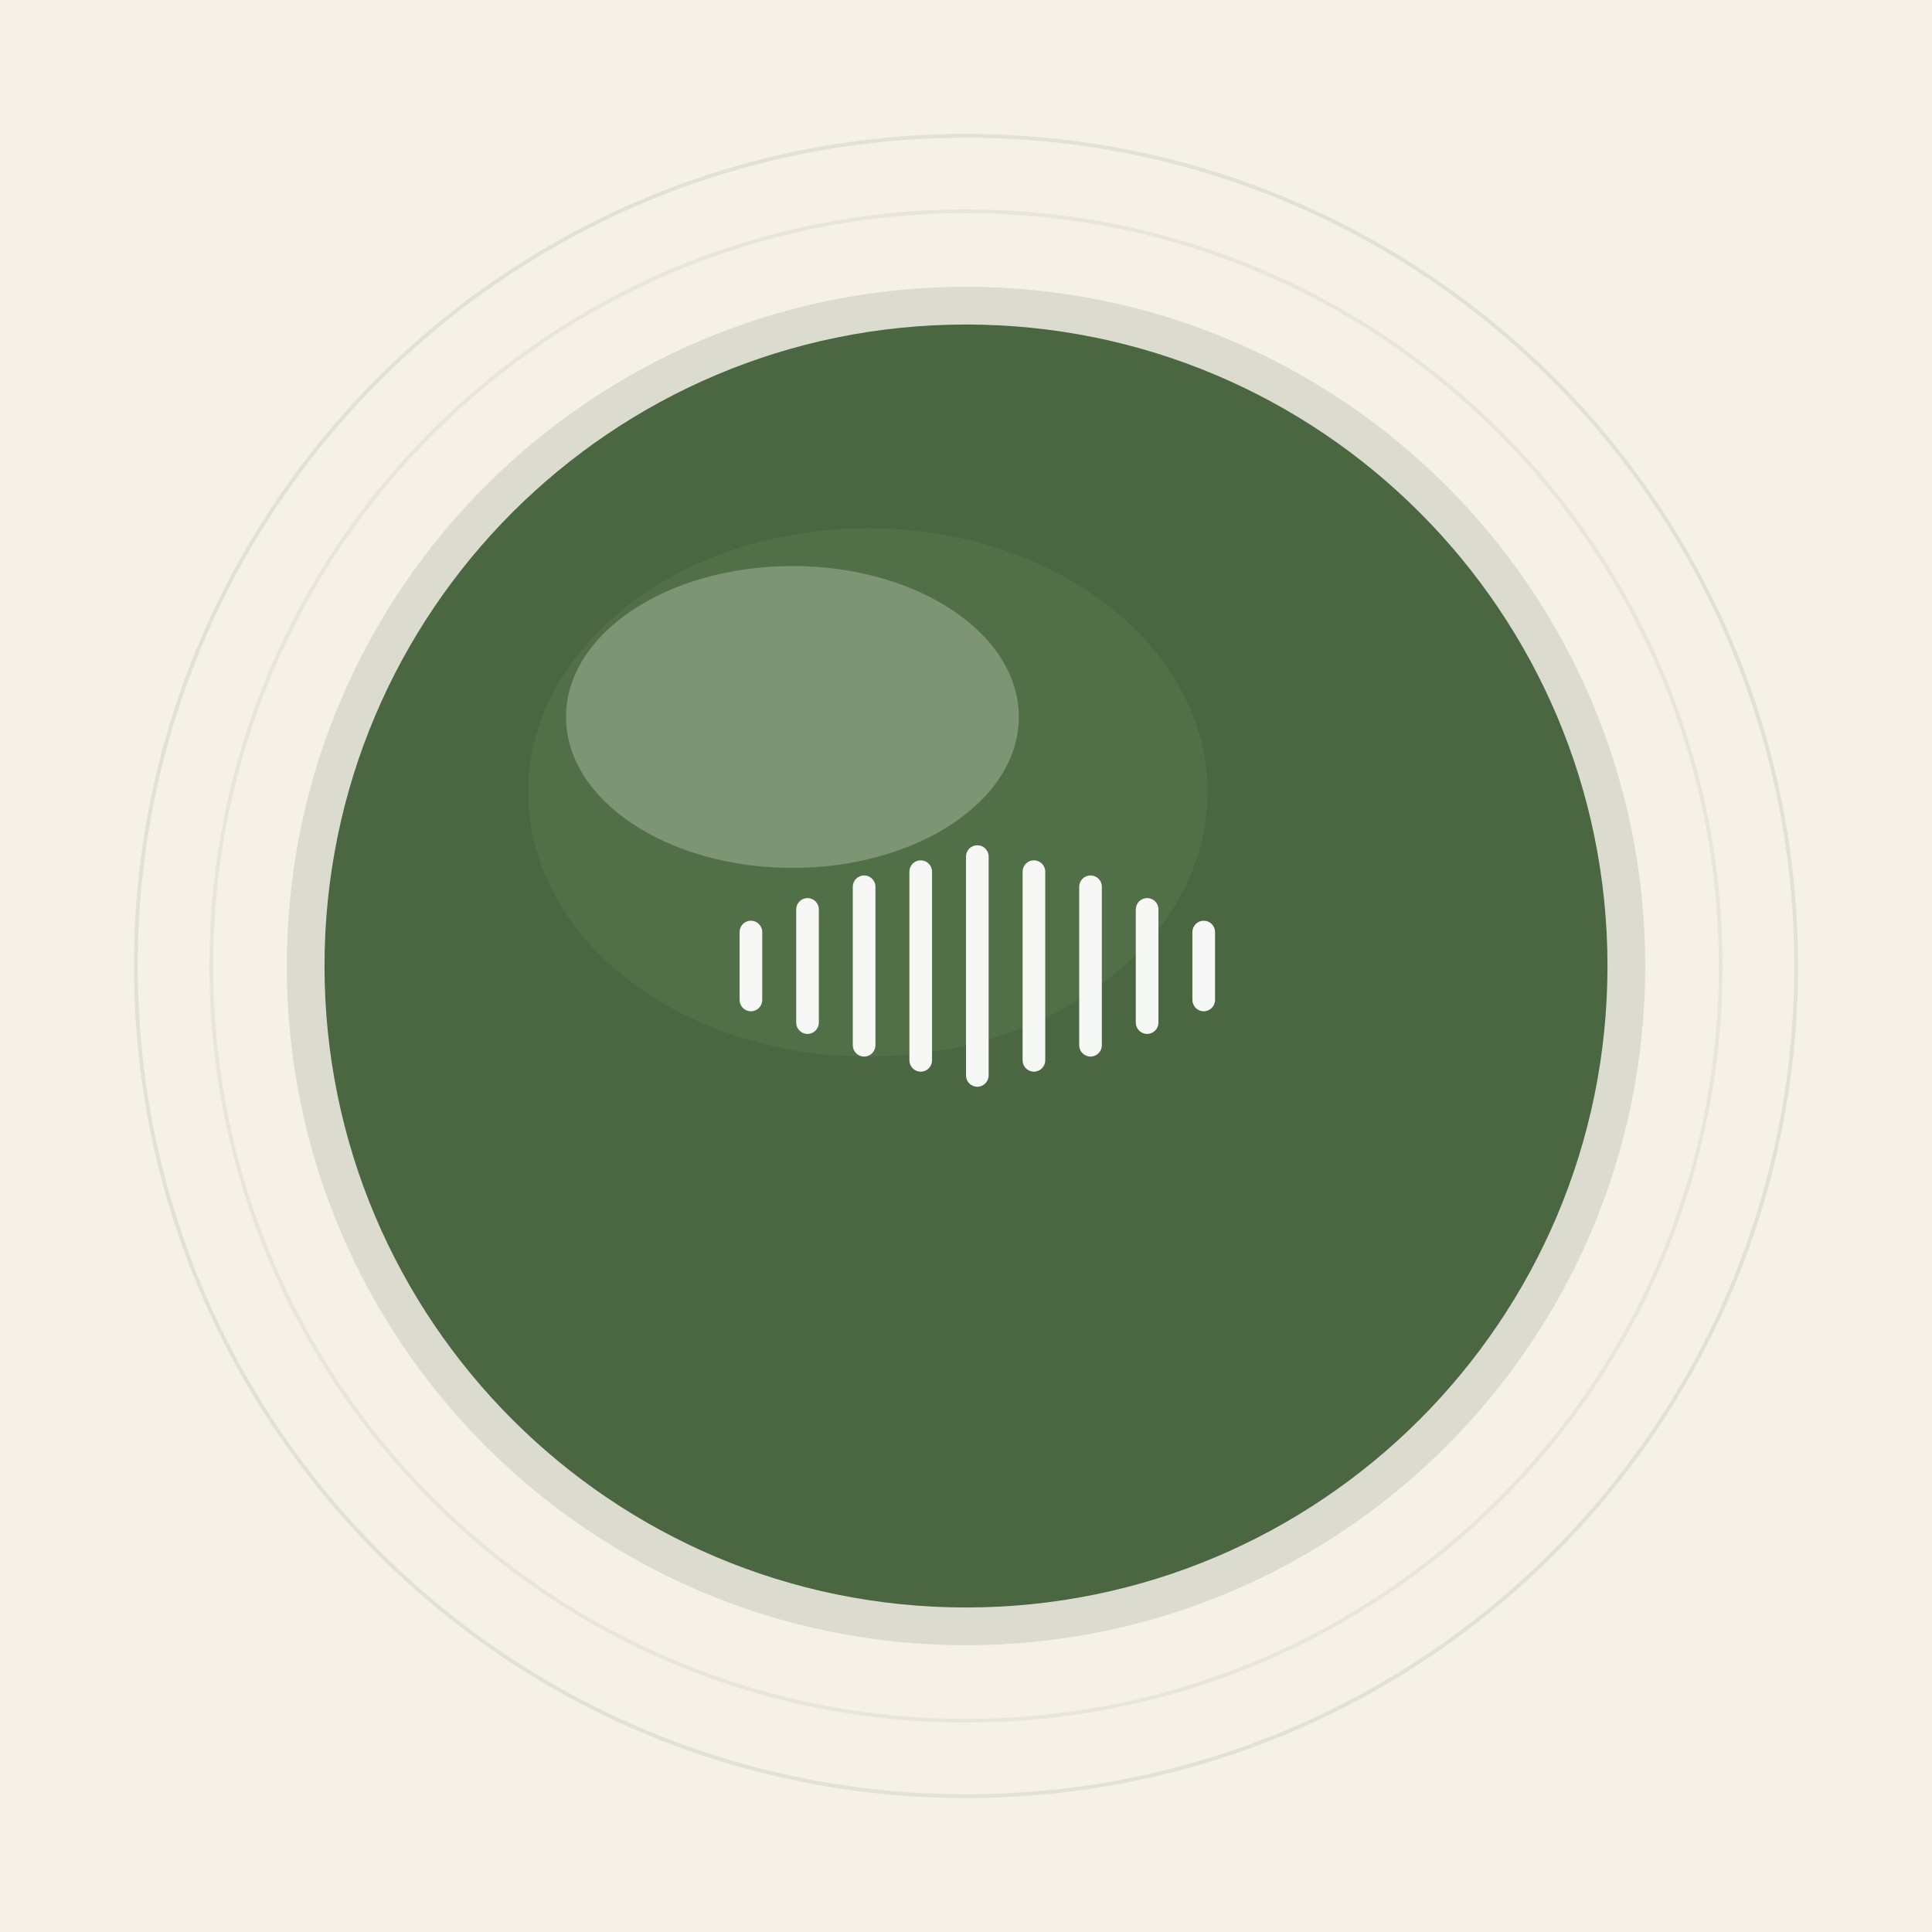
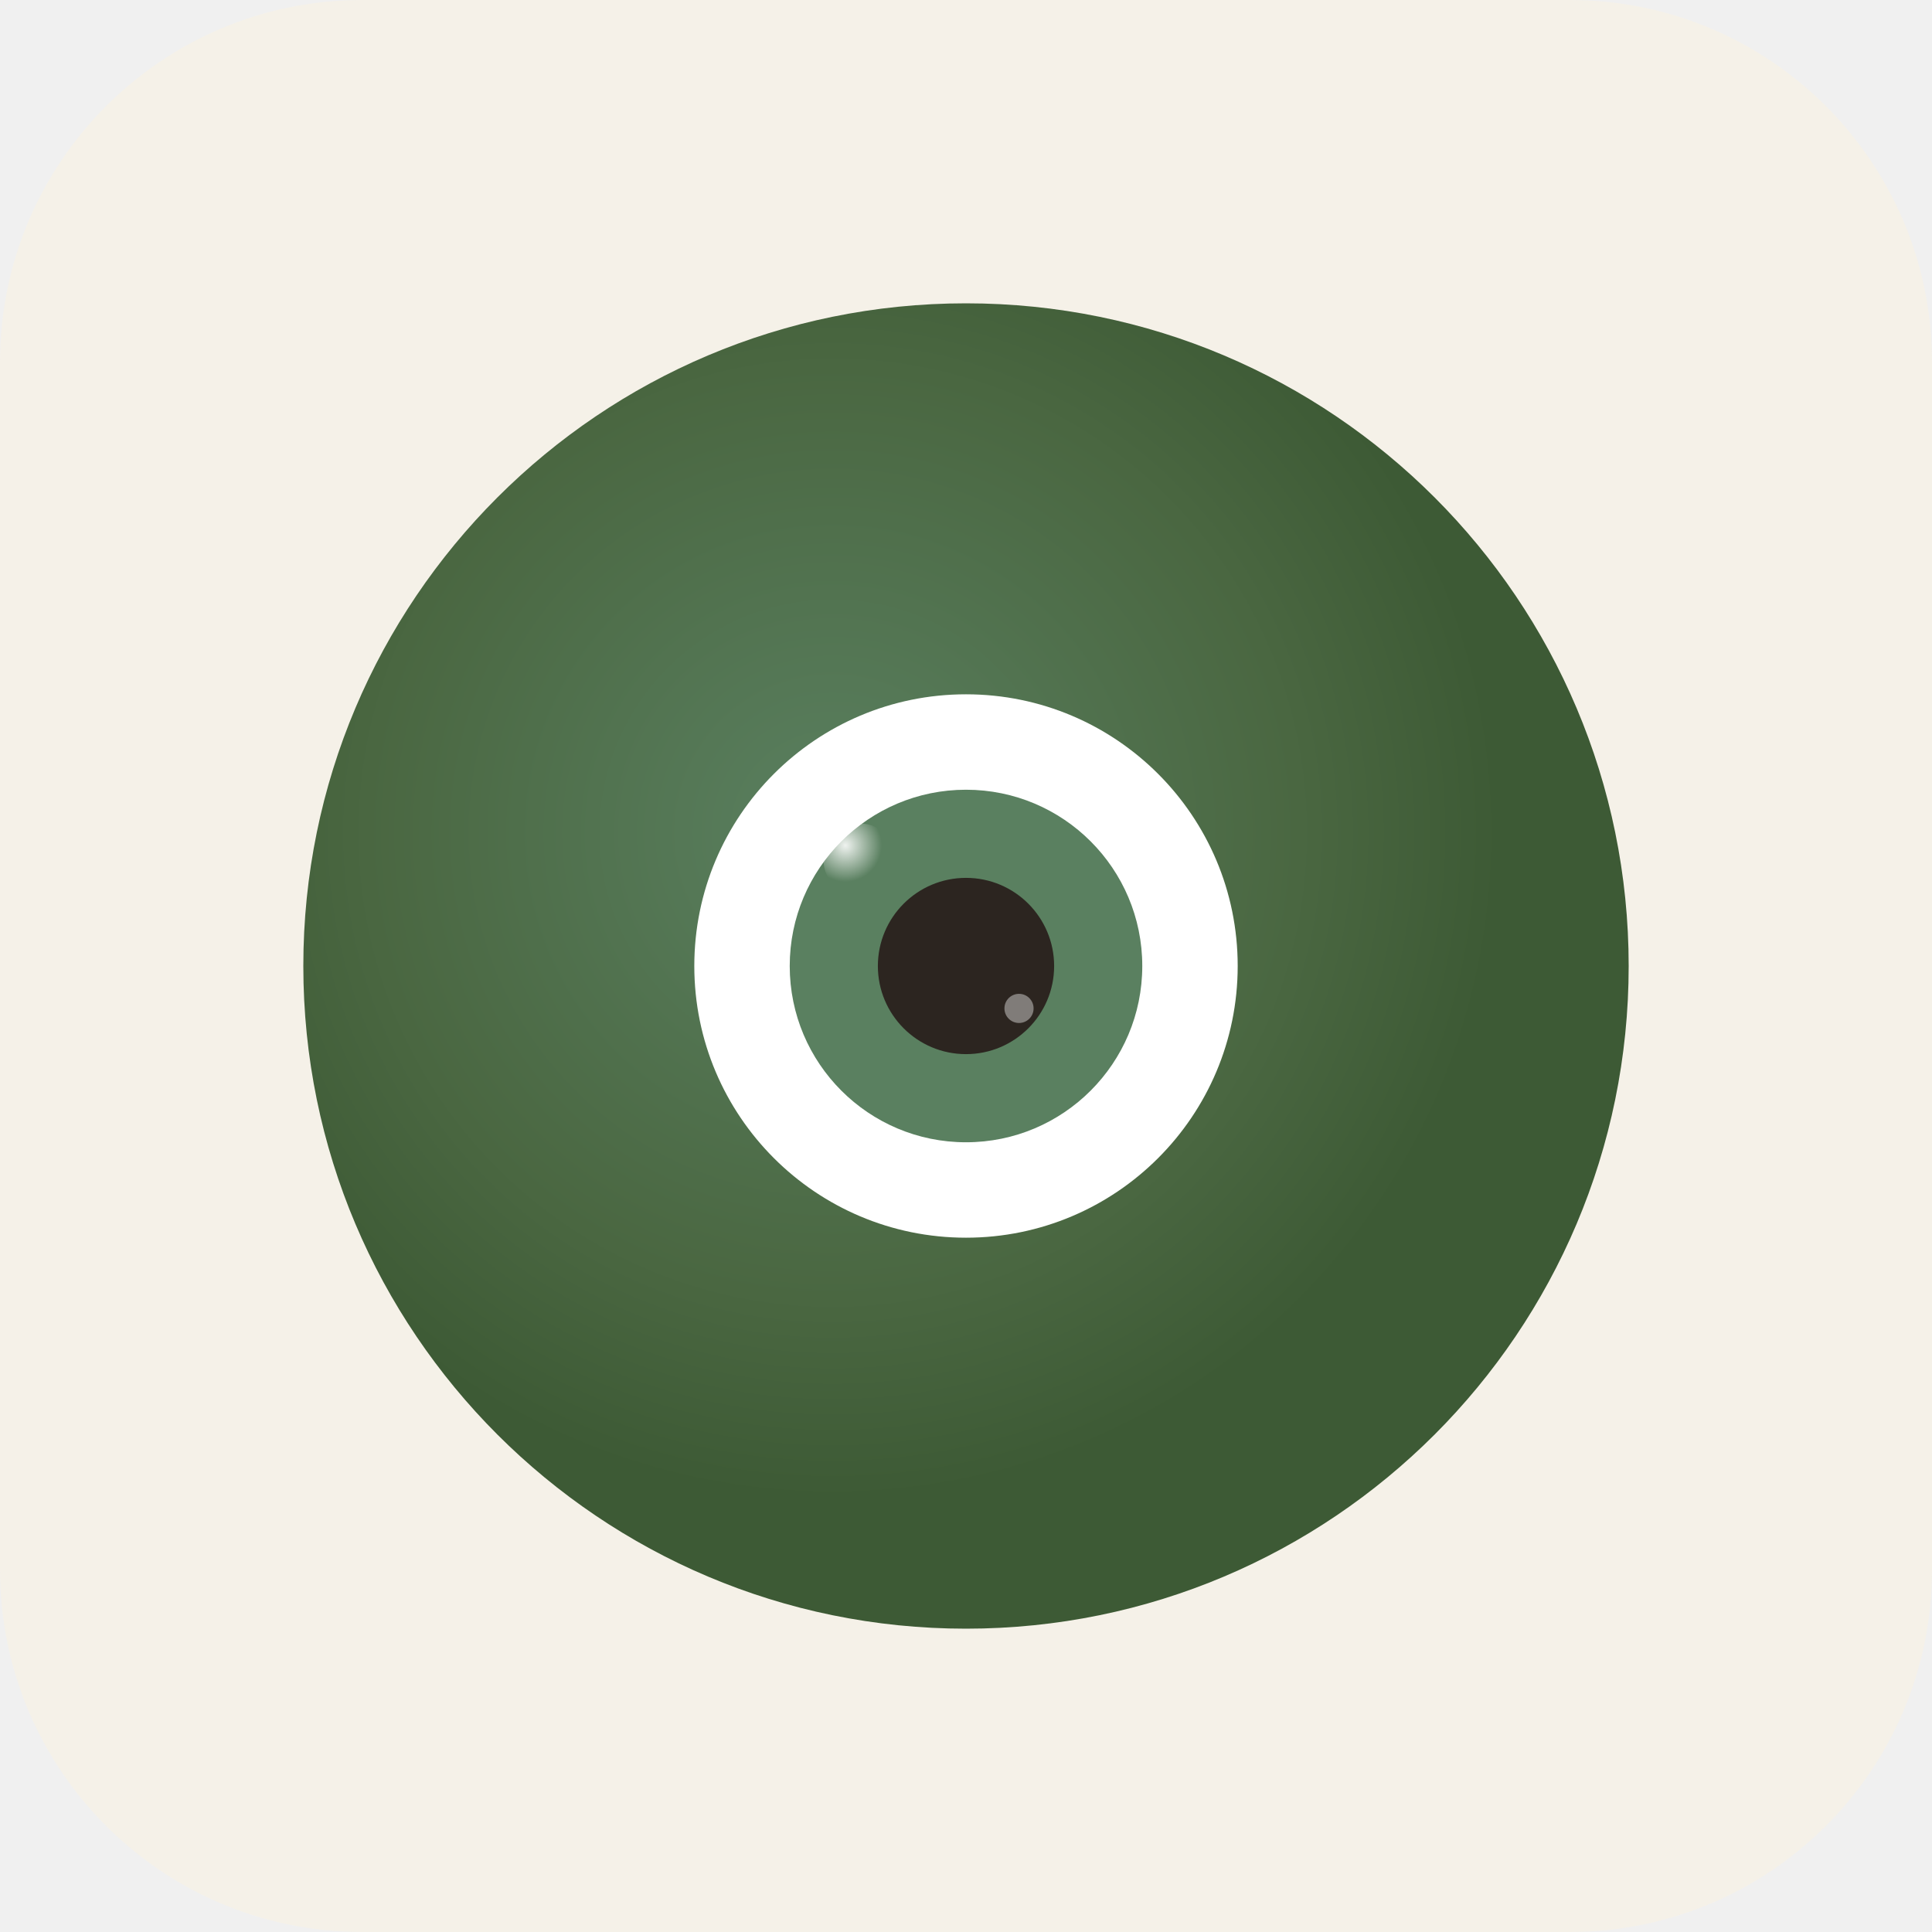
- <svg xmlns="http://www.w3.org/2000/svg" viewBox="0 0 1024 1024">
-   <rect width="1024" height="1024" fill="#F5F1E8" />
-   <circle cx="512" cy="512" r="440" fill="none" stroke="#4a6741" stroke-width="2" opacity="0.12" />
-   <circle cx="512" cy="512" r="400" fill="none" stroke="#4a6741" stroke-width="2" opacity="0.08" />
-   <circle cx="512" cy="512" r="360" fill="#4a6741" opacity="0.15" />
-   <circle cx="512" cy="512" r="340" fill="#4a6741" />
-   <ellipse cx="460" cy="420" rx="180" ry="140" fill="#5a7a4d" opacity="0.5" />
-   <ellipse cx="420" cy="380" rx="120" ry="80" fill="white" opacity="0.25" />
-   <rect x="392" y="488" width="12" height="48" rx="6" fill="white" opacity="0.95" />
-   <rect x="422" y="476" width="12" height="72" rx="6" fill="white" opacity="0.95" />
-   <rect x="452" y="464" width="12" height="96" rx="6" fill="white" opacity="0.95" />
-   <rect x="482" y="456" width="12" height="112" rx="6" fill="white" opacity="0.95" />
-   <rect x="512" y="448" width="12" height="128" rx="6" fill="white" opacity="0.95" />
-   <rect x="542" y="456" width="12" height="112" rx="6" fill="white" opacity="0.95" />
-   <rect x="572" y="464" width="12" height="96" rx="6" fill="white" opacity="0.95" />
-   <rect x="602" y="476" width="12" height="72" rx="6" fill="white" opacity="0.95" />
-   <rect x="632" y="488" width="12" height="48" rx="6" fill="white" opacity="0.95" />
+ <svg xmlns="http://www.w3.org/2000/svg" viewBox="0 0 1024 1024" width="1024" height="1024">
+   <defs>
+     <radialGradient id="stoneGrad1024" cx="40%" cy="40%">
+       <stop offset="0%" stop-color="#5a8060" />
+       <stop offset="70%" stop-color="#4a6741" />
+       <stop offset="100%" stop-color="#3d5a35" />
+     </radialGradient>
+     <radialGradient id="catchlightGrad1024" cx="30%" cy="30%">
+       <stop offset="0%" stop-color="white" stop-opacity="0.9" />
+       <stop offset="100%" stop-color="white" stop-opacity="0" />
+     </radialGradient>
+   </defs>
+   <rect width="1024" height="1024" rx="192" fill="#F5F1E8" />
+   <circle cx="512" cy="512" r="351.232" fill="url(#stoneGrad1024)" />
+   <circle cx="512" cy="512" r="144.005" fill="white" />
+   <circle cx="512" cy="512" r="93.428" fill="#5a8060" />
+   <circle cx="512" cy="512" r="46.714" fill="#2c2520" />
+   <circle cx="455.803" cy="455.803" r="19.318" fill="url(#catchlightGrad1024)" />
+   <circle cx="540.099" cy="534.479" r="7.727" fill="white" opacity="0.4" />
</svg>
